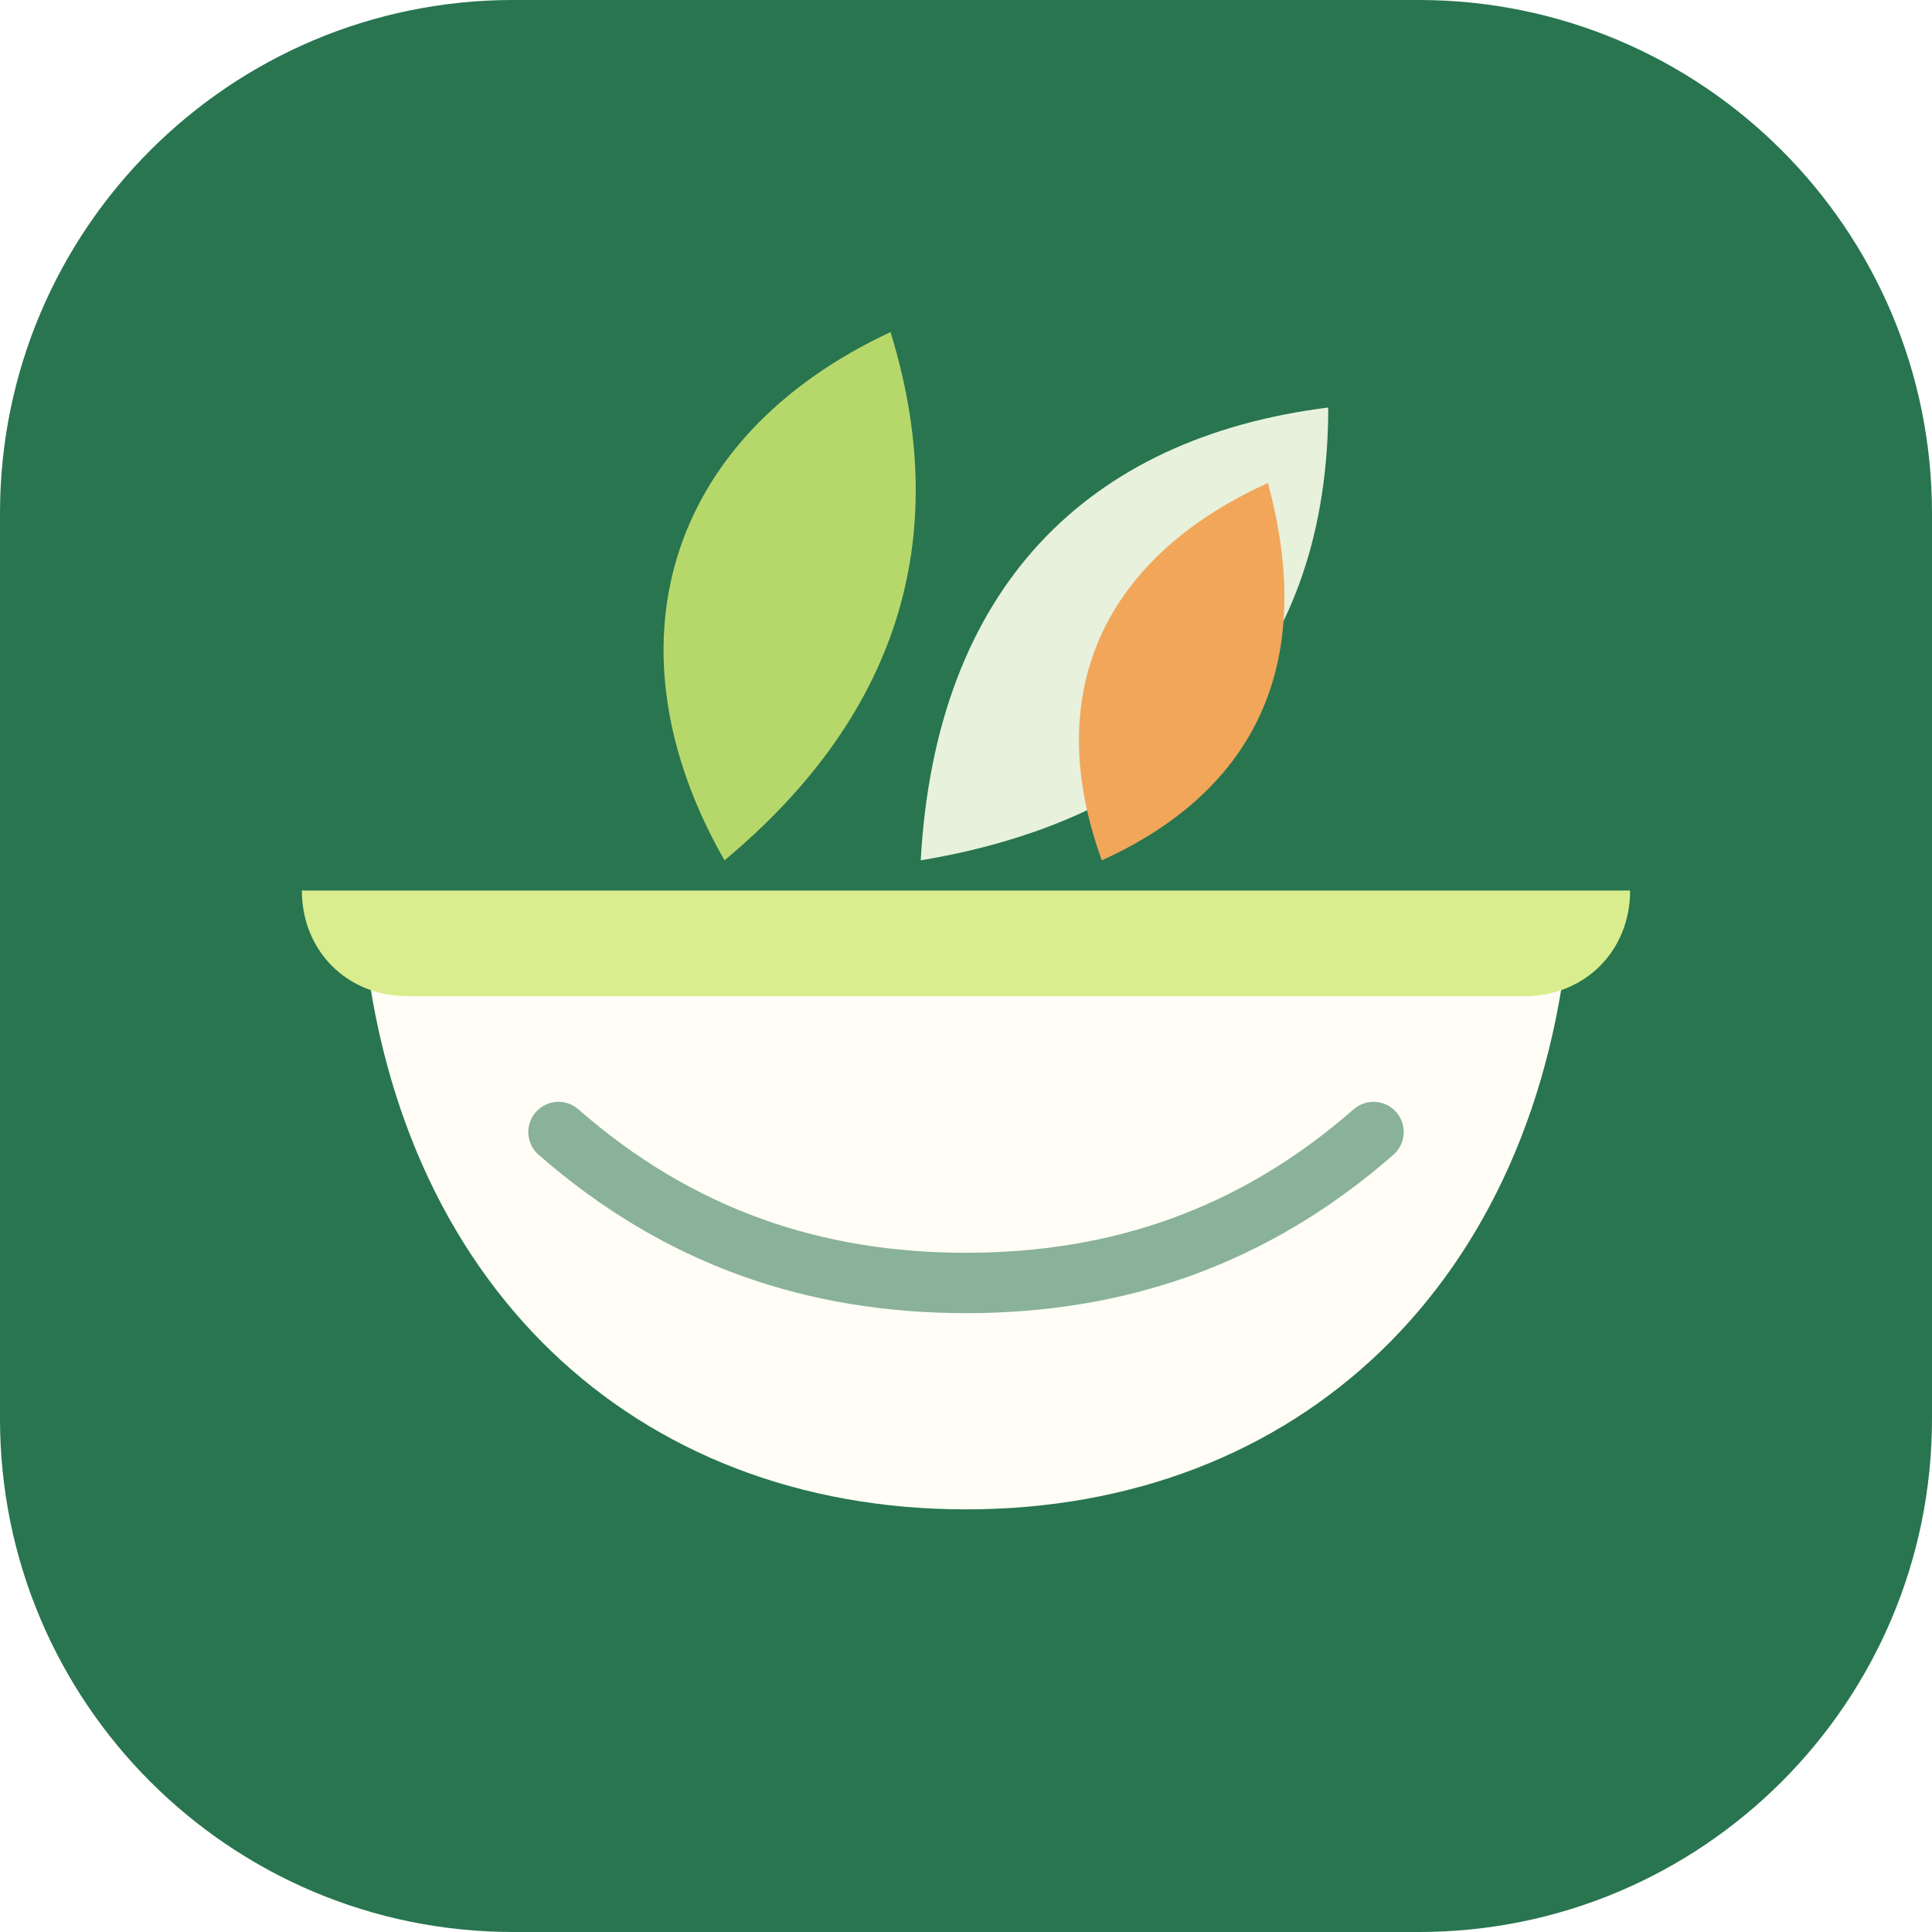
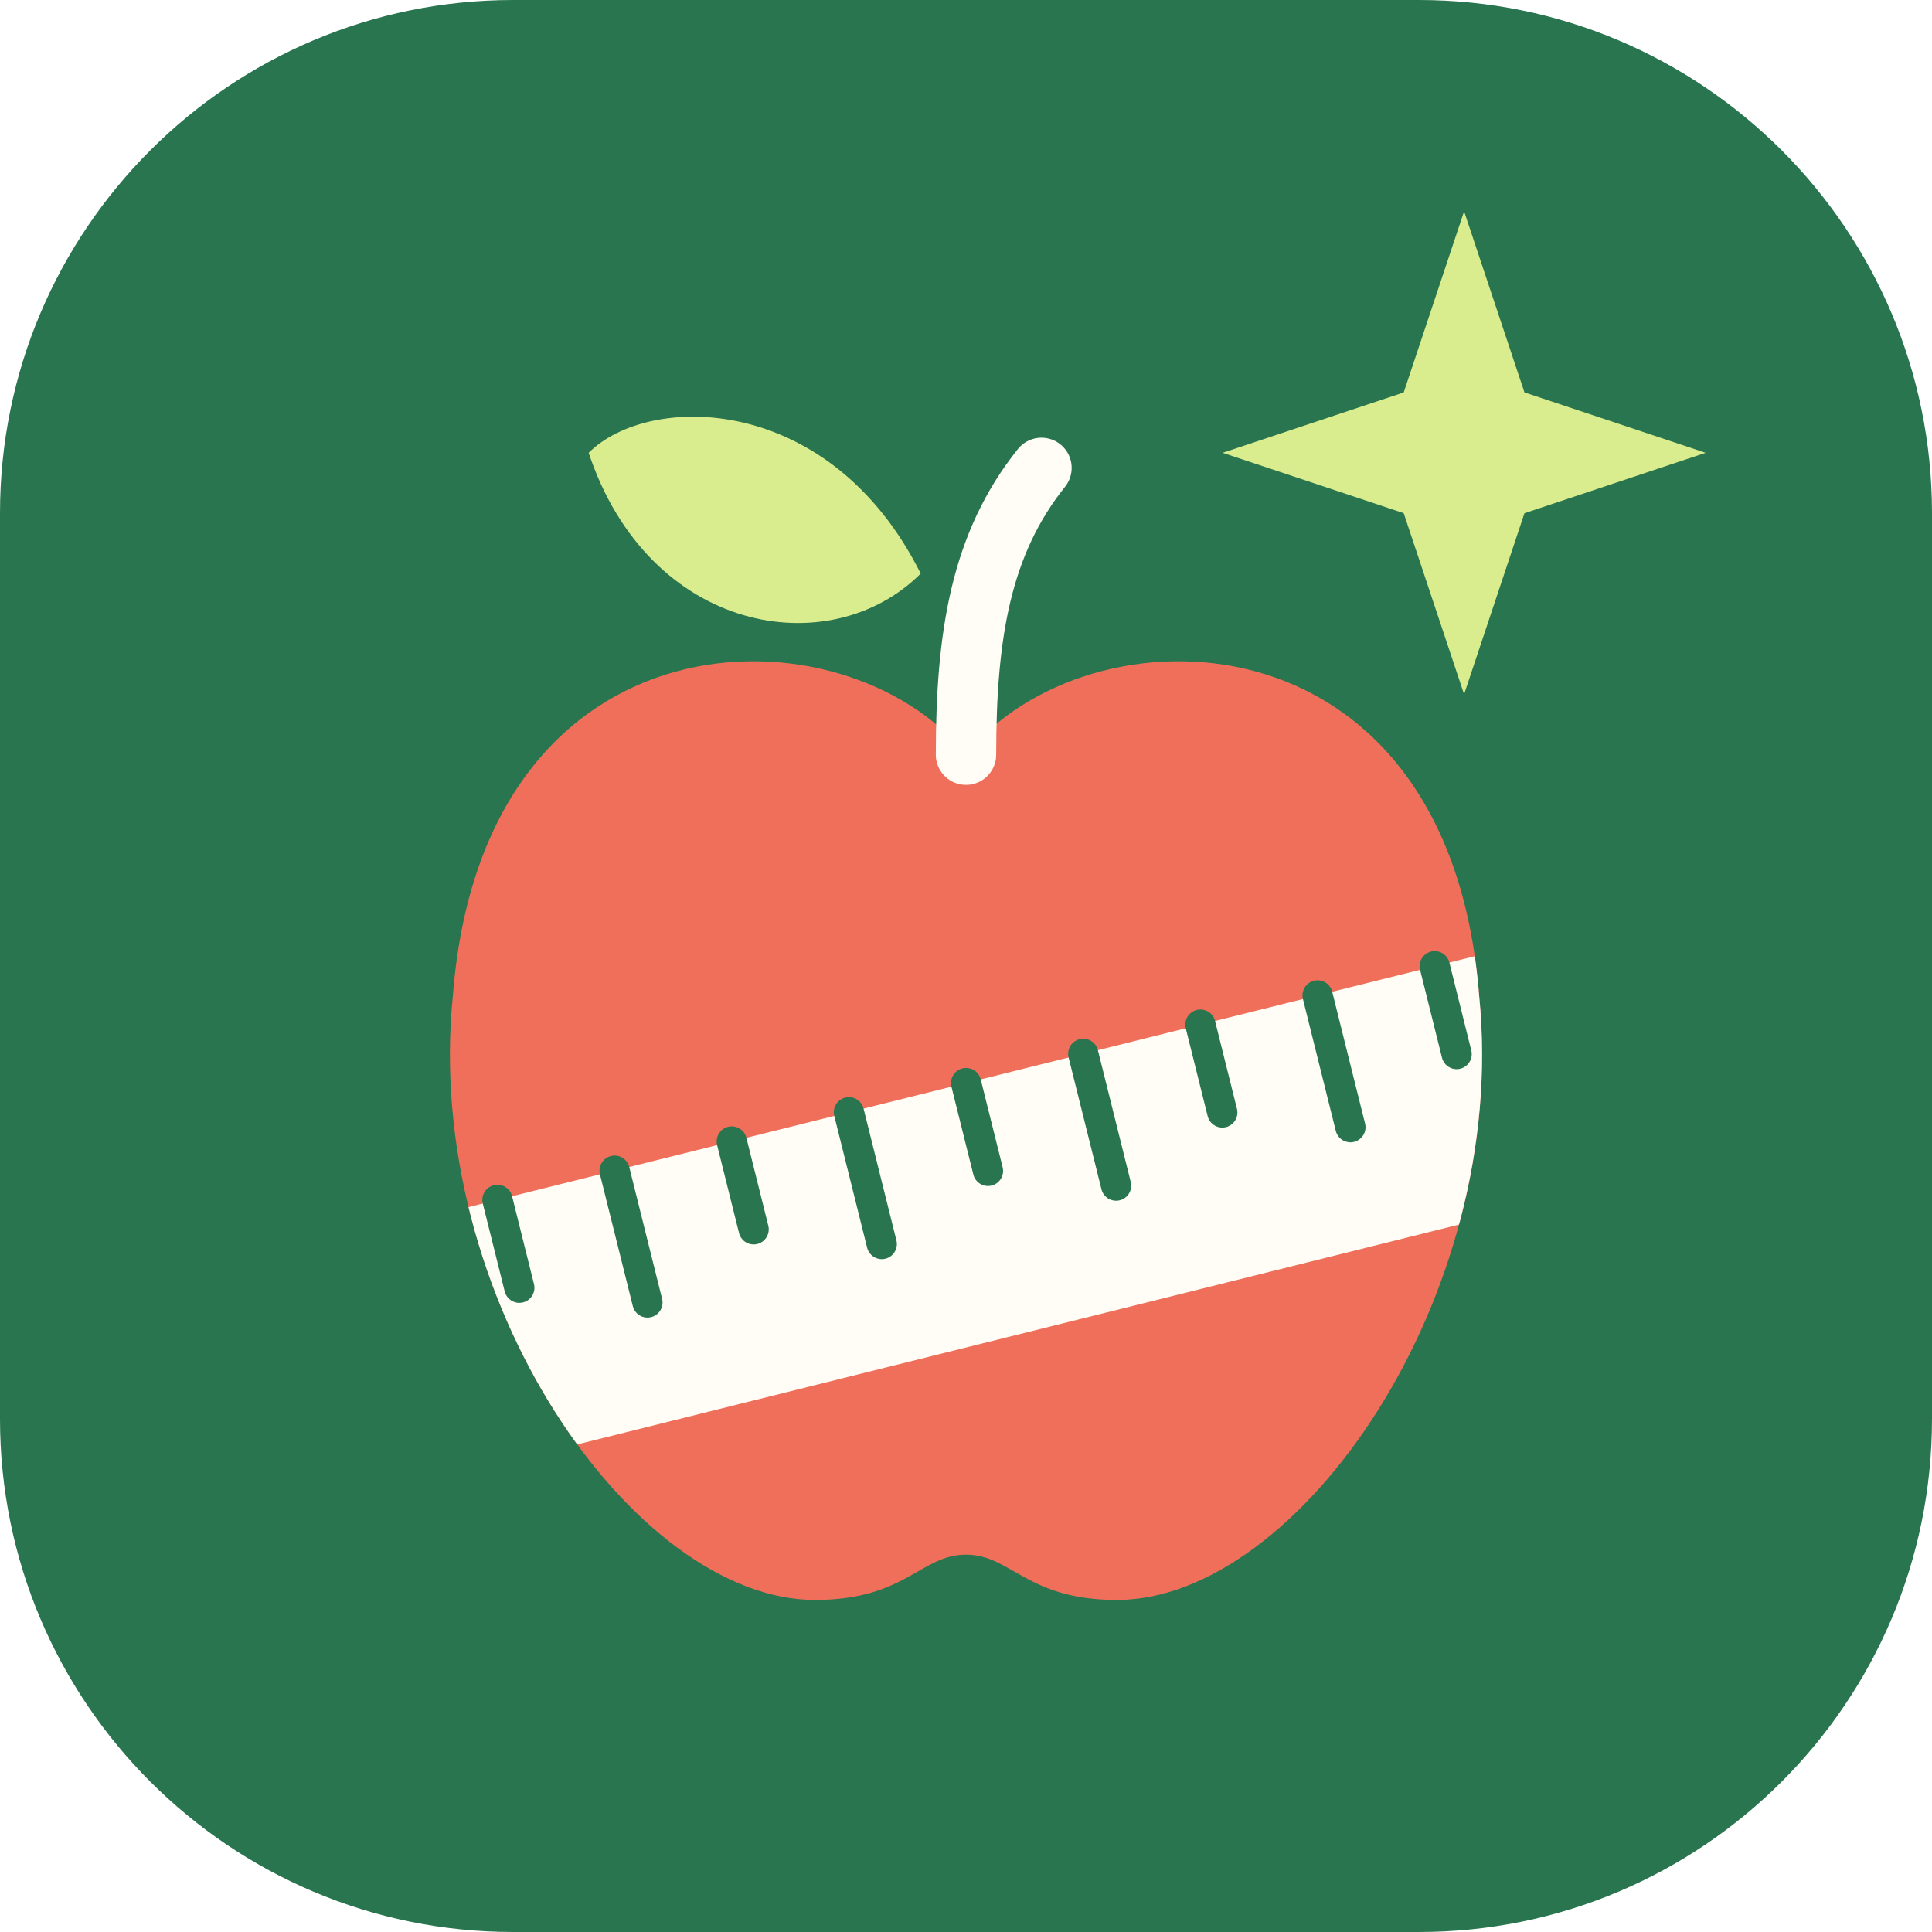
- <svg xmlns="http://www.w3.org/2000/svg" viewBox="0 0 128 128" role="img" aria-label="Healthy meal">
+ <svg xmlns="http://www.w3.org/2000/svg" viewBox="0 0 128 128" role="img" aria-label="Apple with a measuring tape and an AI sparkle">
+   <defs>
+     <clipPath id="apple">
+       <path d="M64 50C56 40 32 40 30 66C28 86 42 106 54 106C60 106 61 103 64 103C67 103 68 106 74 106C86 106 100 86 98 66C96 40 72 40 64 50Z" />
+     </clipPath>
+   </defs>
  <rect width="128" height="128" rx="34" fill="#28754f" />
-   <path d="M24 61c2 24 18 39 40 39s38-15 40-39H24Z" fill="#fffdf5" />
-   <path d="M20 59h88c0 4-3 7-7 7H27c-4 0-7-3-7-7Z" fill="#d9ed8e" />
-   <path d="M48 57c-8-14-4-28 11-35 4 13 1 25-11 35Z" fill="#b6d86b" />
-   <path d="M61 57c1-18 11-28 27-30 0 16-9 27-27 30Z" fill="#e7f1dc" />
-   <path d="M73 57c-4-11 0-20 11-25 3 11 0 20-11 25Z" fill="#f2a65a" />
-   <path d="M37 75c8 7 17 10 27 10s19-3 27-10" fill="none" stroke="#28754f" stroke-linecap="round" stroke-width="4" opacity=".55" />
+   <path d="M64 50C56 40 32 40 30 66C28 86 42 106 54 106C60 106 61 103 64 103C67 103 68 106 74 106C86 106 100 86 98 66C96 40 72 40 64 50Z" fill="#ef6f5b" />
+   <g clip-path="url(#apple)">
+     <g transform="rotate(-14 64 80)">
+       <rect x="10" y="72" width="108" height="17" fill="#fffdf5" />
+       <path d="M18 72v6M26 72v9M34 72v6M42 72v9M50 72v6M58 72v9M66 72v6M74 72v9M82 72v6M90 72v9M98 72v6M106 72v9" stroke="#28754f" stroke-width="2" stroke-linecap="round" />
+     </g>
+   </g>
+   <path d="M64 50C64 42 65 36 69 31" fill="none" stroke="#fffdf5" stroke-width="4" stroke-linecap="round" />
+   <path d="M61 38C55 26 43 26 39 30C43 42 55 44 61 38Z" fill="#d9ed8e" />
+   <path d="M97 14L101 26L113 30L101 34L97 46L93 34L81 30L93 26Z" fill="#d9ed8e" />
</svg>
